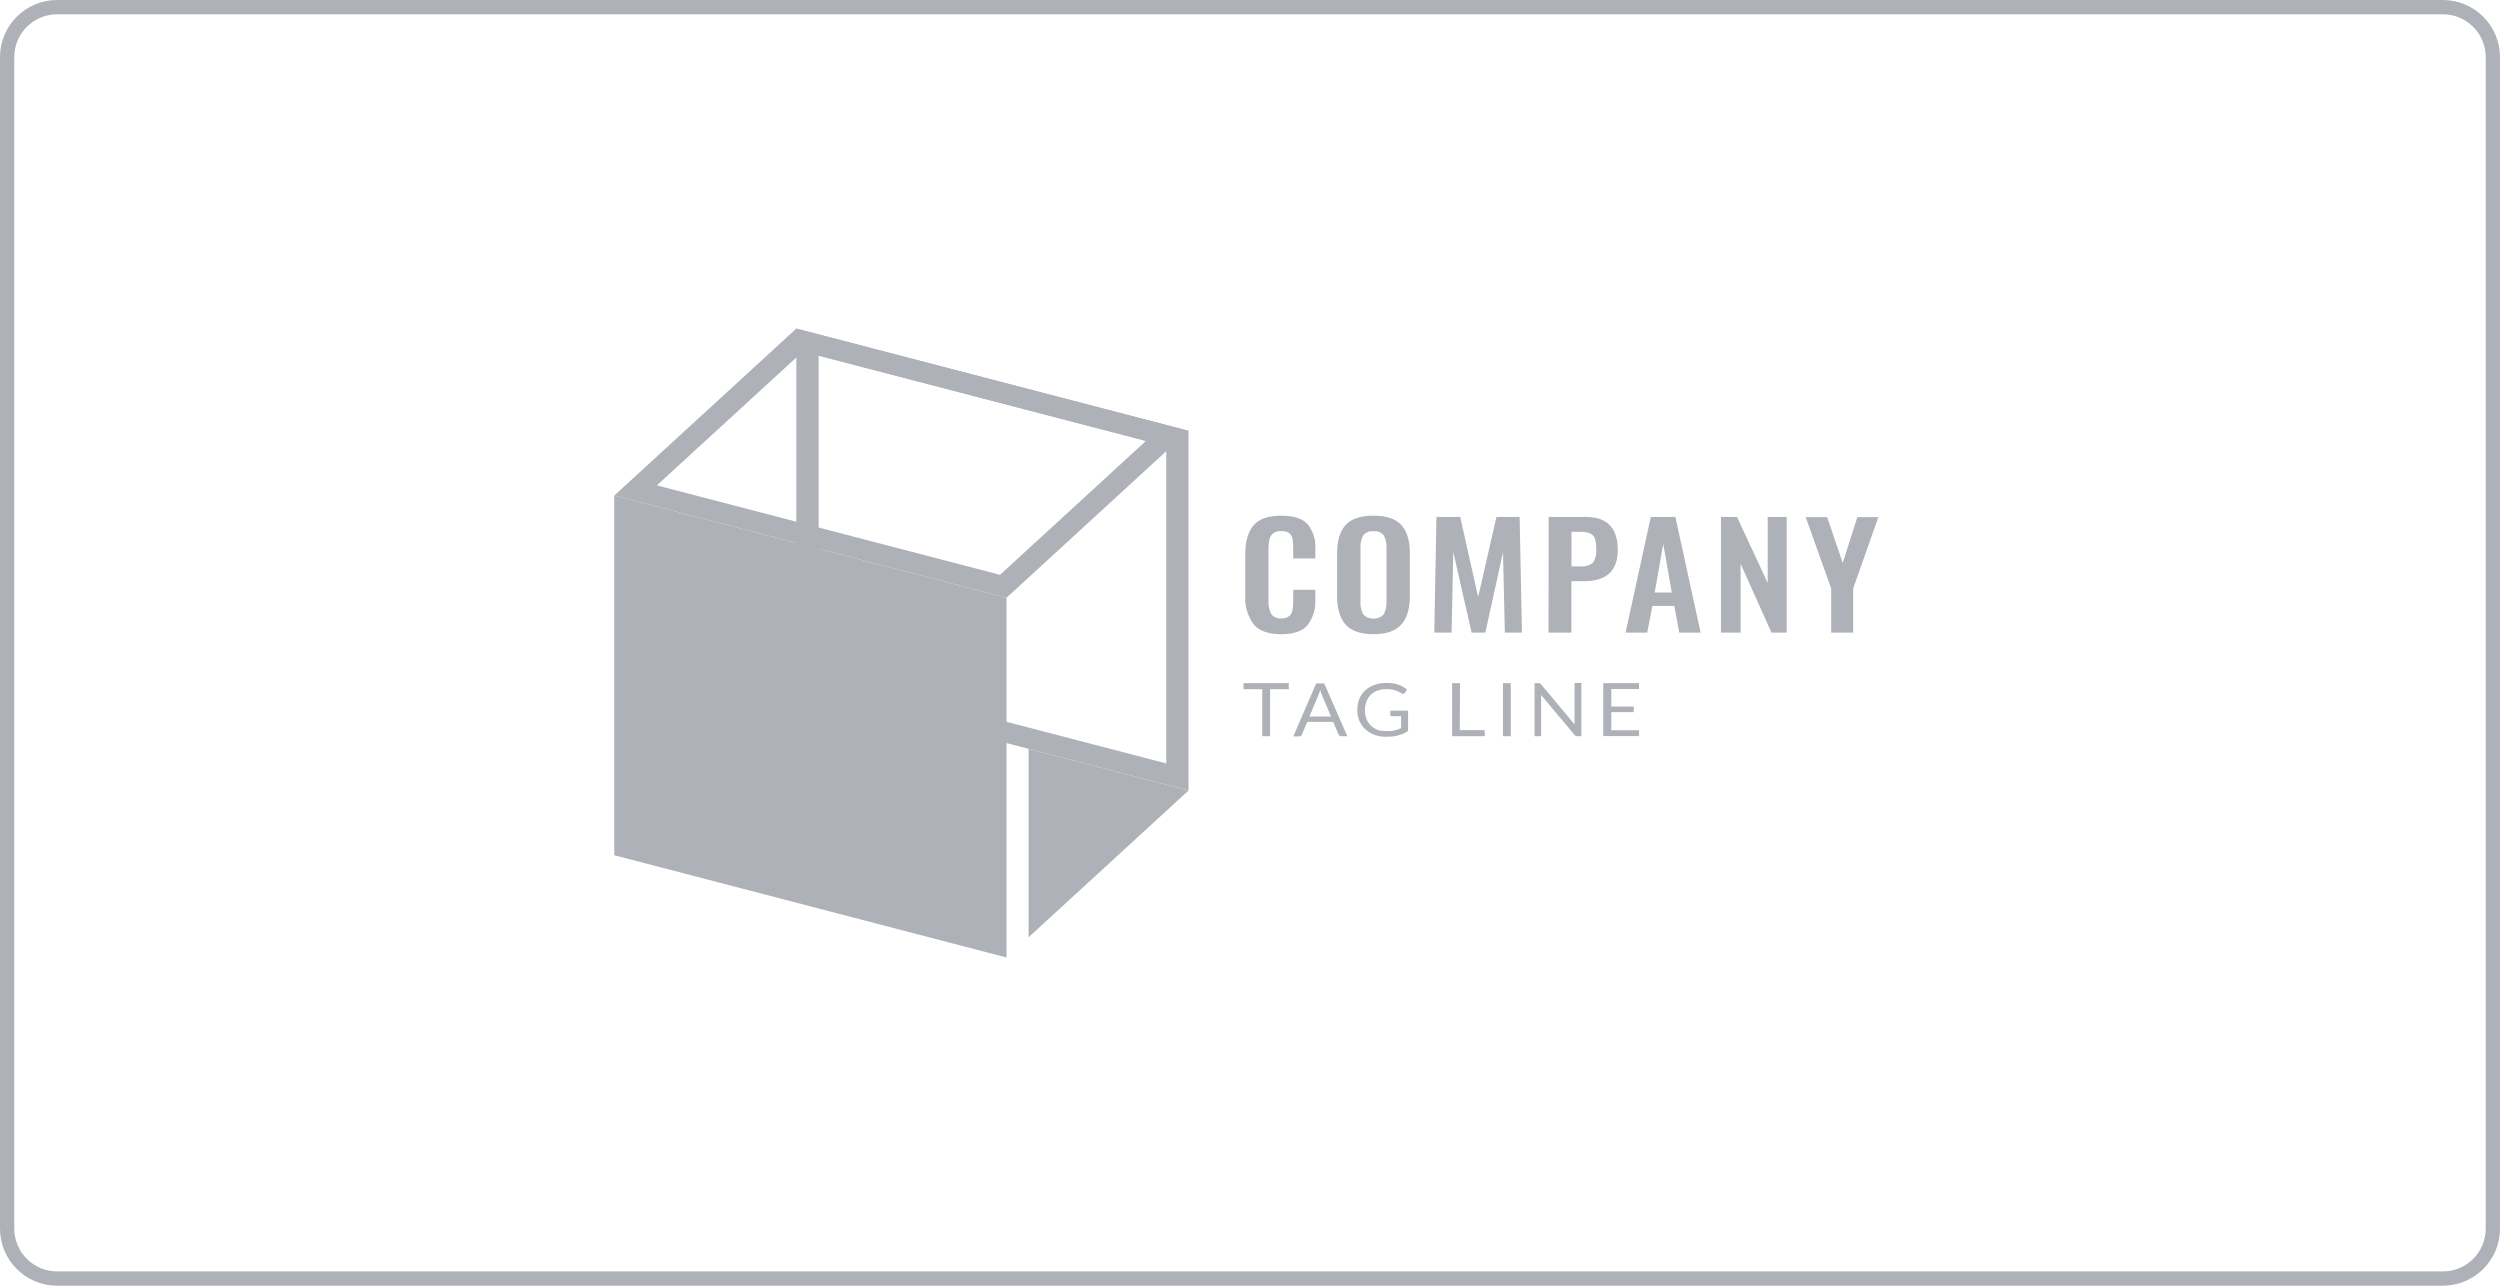
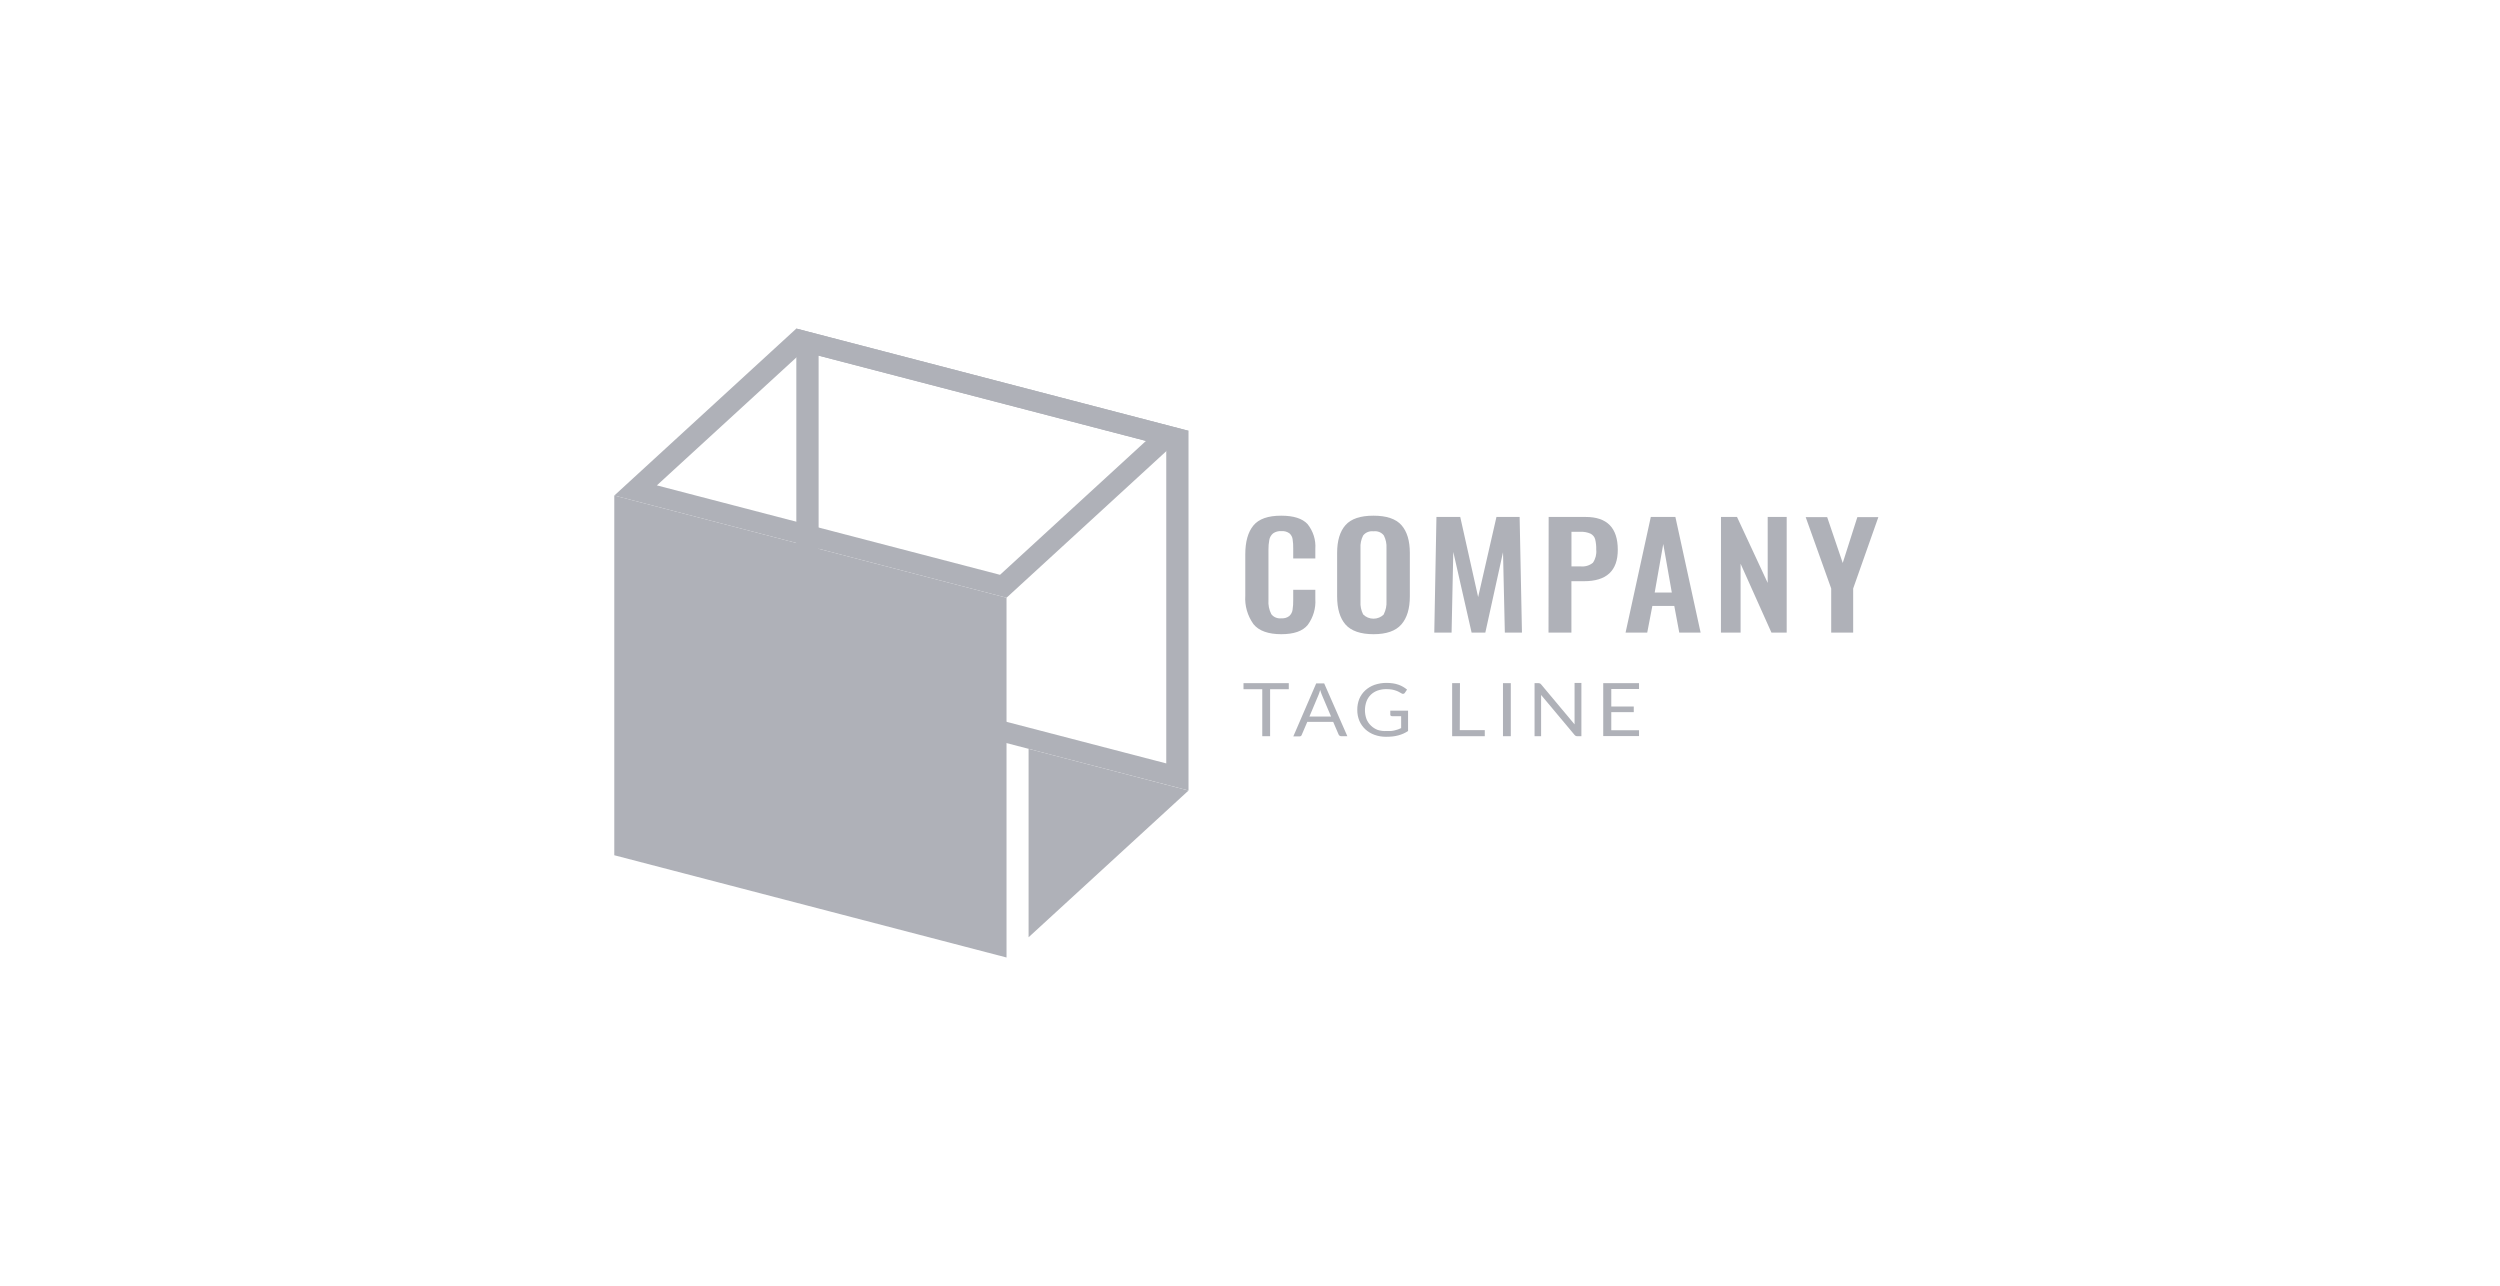
<svg xmlns="http://www.w3.org/2000/svg" width="175" height="90" viewBox="0 0 175 90" fill="none">
-   <rect x="0.5" y="0.5" width="174" height="89" rx="3.5" stroke="#AFB1B8" />
  <path d="M87.74 43.688C87.322 43.097 87.123 42.399 87.17 41.695V38.806C87.17 37.92 87.359 37.247 87.737 36.786C88.115 36.325 88.765 36.096 89.686 36.098C90.551 36.098 91.165 36.294 91.529 36.686C91.925 37.186 92.118 37.798 92.073 38.415V39.094H90.525V38.406C90.531 38.181 90.516 37.956 90.481 37.733C90.458 37.58 90.38 37.439 90.26 37.333C90.101 37.218 89.9 37.162 89.699 37.177C89.487 37.163 89.276 37.221 89.109 37.342C88.974 37.46 88.884 37.614 88.853 37.783C88.808 38.019 88.788 38.258 88.792 38.497V42.004C88.767 42.342 88.835 42.681 88.99 42.989C89.067 43.093 89.174 43.176 89.299 43.227C89.424 43.279 89.562 43.298 89.699 43.283C89.897 43.298 90.094 43.241 90.247 43.124C90.373 43.009 90.454 42.859 90.478 42.698C90.514 42.465 90.53 42.23 90.525 41.995V41.284H92.073V41.934C92.117 42.577 91.929 43.215 91.538 43.75C91.183 44.179 90.577 44.394 89.686 44.394C88.795 44.394 88.122 44.165 87.74 43.688Z" fill="#AFB1B8" />
  <path d="M94.186 43.718C93.795 43.268 93.599 42.613 93.599 41.745V38.706C93.599 37.847 93.795 37.198 94.186 36.757C94.577 36.316 95.23 36.096 96.147 36.098C97.057 36.098 97.708 36.318 98.099 36.757C98.49 37.198 98.689 37.847 98.689 38.706V41.745C98.689 42.604 98.49 43.262 98.092 43.715C97.695 44.168 97.048 44.394 96.147 44.394C95.246 44.394 94.58 44.165 94.186 43.718ZM96.868 42.989C97.008 42.707 97.072 42.398 97.054 42.089V38.368C97.072 38.064 97.009 37.762 96.871 37.486C96.793 37.379 96.683 37.295 96.555 37.243C96.427 37.191 96.286 37.173 96.147 37.192C96.008 37.174 95.866 37.192 95.738 37.244C95.609 37.296 95.499 37.38 95.419 37.486C95.279 37.761 95.215 38.064 95.234 38.368V42.107C95.214 42.416 95.278 42.725 95.419 43.007C95.51 43.101 95.621 43.177 95.746 43.229C95.871 43.282 96.007 43.308 96.144 43.308C96.281 43.308 96.417 43.282 96.542 43.229C96.666 43.177 96.778 43.101 96.868 43.007V42.989Z" fill="#AFB1B8" />
  <path d="M100.551 36.187H102.217L103.47 41.795L104.752 36.187H106.374L106.537 44.282H105.339L105.211 38.656L103.973 44.282H103.012L101.73 38.635L101.611 44.282H100.4L100.551 36.187Z" fill="#AFB1B8" />
  <path d="M108.406 36.187H111.002C112.498 36.187 113.245 36.953 113.245 38.485C113.245 39.953 112.458 40.686 110.883 40.684H109.999V44.282H108.396L108.406 36.187ZM110.624 39.646C110.782 39.665 110.943 39.651 111.095 39.607C111.247 39.563 111.387 39.489 111.505 39.391C111.689 39.117 111.77 38.796 111.736 38.477C111.744 38.23 111.719 37.983 111.659 37.742C111.636 37.661 111.596 37.586 111.541 37.52C111.486 37.453 111.417 37.398 111.339 37.357C111.116 37.259 110.87 37.214 110.624 37.227H110.002V39.646H110.624Z" fill="#AFB1B8" />
  <path d="M115.556 36.187H117.277L119.043 44.282H117.549L117.2 42.415H115.665L115.306 44.282H113.79L115.556 36.187ZM117.027 41.478L116.428 38.08L115.828 41.478H117.027Z" fill="#AFB1B8" />
  <path d="M120.469 36.187H121.591L123.738 40.804V36.187H125.068V44.282H124.001L121.841 39.461V44.282H120.466L120.469 36.187Z" fill="#AFB1B8" />
  <path d="M128.184 41.195L126.398 36.199H127.902L128.991 39.408L130.014 36.199H131.485L129.722 41.195V44.282H128.184V41.195Z" fill="#AFB1B8" />
  <path d="M90.215 47.821V48.245H88.907V51.534H88.359V48.245H87.045V47.821H90.215Z" fill="#AFB1B8" />
  <path d="M94.314 51.534H93.891C93.848 51.537 93.806 51.524 93.772 51.499C93.74 51.477 93.716 51.448 93.702 51.414L93.324 50.532H91.51L91.132 51.414C91.121 51.45 91.101 51.485 91.074 51.514C91.04 51.538 90.998 51.551 90.955 51.549H90.532L92.135 47.836H92.692L94.314 51.534ZM91.66 50.156H93.173L92.532 48.645C92.485 48.53 92.445 48.413 92.413 48.295C92.391 48.365 92.372 48.433 92.353 48.492L92.295 48.648L91.66 50.156Z" fill="#AFB1B8" />
  <path d="M97.077 51.169C97.177 51.174 97.278 51.174 97.378 51.169C97.465 51.161 97.55 51.147 97.634 51.125C97.713 51.108 97.79 51.085 97.865 51.058C97.936 51.031 98.006 50.999 98.08 50.967V50.132H97.439C97.423 50.133 97.407 50.13 97.392 50.125C97.377 50.12 97.364 50.112 97.352 50.102C97.342 50.094 97.333 50.084 97.328 50.072C97.322 50.06 97.32 50.047 97.32 50.035V49.749H98.564V51.172C98.462 51.239 98.355 51.298 98.243 51.349C98.129 51.401 98.01 51.443 97.888 51.475C97.756 51.511 97.622 51.536 97.487 51.552C97.332 51.567 97.175 51.575 97.019 51.575C96.743 51.577 96.468 51.53 96.211 51.437C95.971 51.349 95.753 51.217 95.57 51.049C95.392 50.88 95.251 50.68 95.157 50.461C95.056 50.215 95.006 49.954 95.01 49.691C95.006 49.426 95.055 49.163 95.154 48.915C95.246 48.695 95.387 48.494 95.567 48.327C95.75 48.16 95.968 48.029 96.208 47.942C96.483 47.847 96.774 47.8 97.067 47.803C97.216 47.803 97.365 47.814 97.513 47.836C97.643 47.855 97.771 47.887 97.894 47.93C98.006 47.968 98.113 48.018 98.214 48.077C98.313 48.135 98.406 48.2 98.493 48.271L98.339 48.5C98.327 48.521 98.309 48.539 98.287 48.551C98.265 48.563 98.24 48.57 98.214 48.571C98.179 48.57 98.144 48.559 98.115 48.541C98.067 48.518 98.016 48.488 97.958 48.453C97.89 48.414 97.818 48.38 97.743 48.353C97.648 48.318 97.549 48.291 97.448 48.271C97.314 48.248 97.178 48.237 97.041 48.239C96.83 48.236 96.62 48.271 96.423 48.341C96.245 48.407 96.084 48.507 95.952 48.635C95.819 48.769 95.717 48.926 95.654 49.097C95.51 49.499 95.51 49.932 95.654 50.334C95.724 50.509 95.833 50.668 95.974 50.802C96.106 50.929 96.265 51.029 96.442 51.096C96.646 51.16 96.862 51.185 97.077 51.169Z" fill="#AFB1B8" />
  <path d="M102.185 51.111H103.935V51.534H101.65V47.821H102.198L102.185 51.111Z" fill="#AFB1B8" />
  <path d="M105.756 51.534H105.208V47.821H105.756V51.534Z" fill="#AFB1B8" />
  <path d="M107.794 47.839C107.826 47.856 107.855 47.879 107.877 47.906L110.22 50.705C110.217 50.661 110.217 50.617 110.22 50.573C110.22 50.532 110.22 50.49 110.22 50.452V47.806H110.698V51.534H110.422C110.381 51.537 110.34 51.53 110.303 51.513C110.27 51.495 110.241 51.471 110.217 51.443L107.877 48.647C107.877 48.691 107.877 48.732 107.877 48.774C107.877 48.815 107.877 48.853 107.877 48.888V51.534H107.419V47.821H107.704C107.735 47.821 107.766 47.827 107.794 47.839Z" fill="#AFB1B8" />
  <path d="M114.732 47.821V48.23H112.79V49.456H114.364V49.85H112.79V51.117H114.732V51.525H112.226V47.821H114.732Z" fill="#AFB1B8" />
  <path d="M57.303 24.893L81.638 31.231V53.439L57.303 47.104V24.893ZM55.743 23V48.183L83.196 55.335V30.155L55.743 23Z" fill="#AFB1B8" />
  <path d="M70.457 67.025L43 59.867V34.687L70.457 41.842V67.025Z" fill="#AFB1B8" />
  <path d="M56.198 24.608L80.216 30.866L70.001 40.237L45.981 33.976L56.198 24.608ZM55.743 23L43 34.688L70.457 41.842L83.196 30.155L55.743 23Z" fill="#AFB1B8" />
  <path d="M72.001 65.608L83.196 55.338L72.001 52.419V65.608Z" fill="#AFB1B8" />
</svg>
